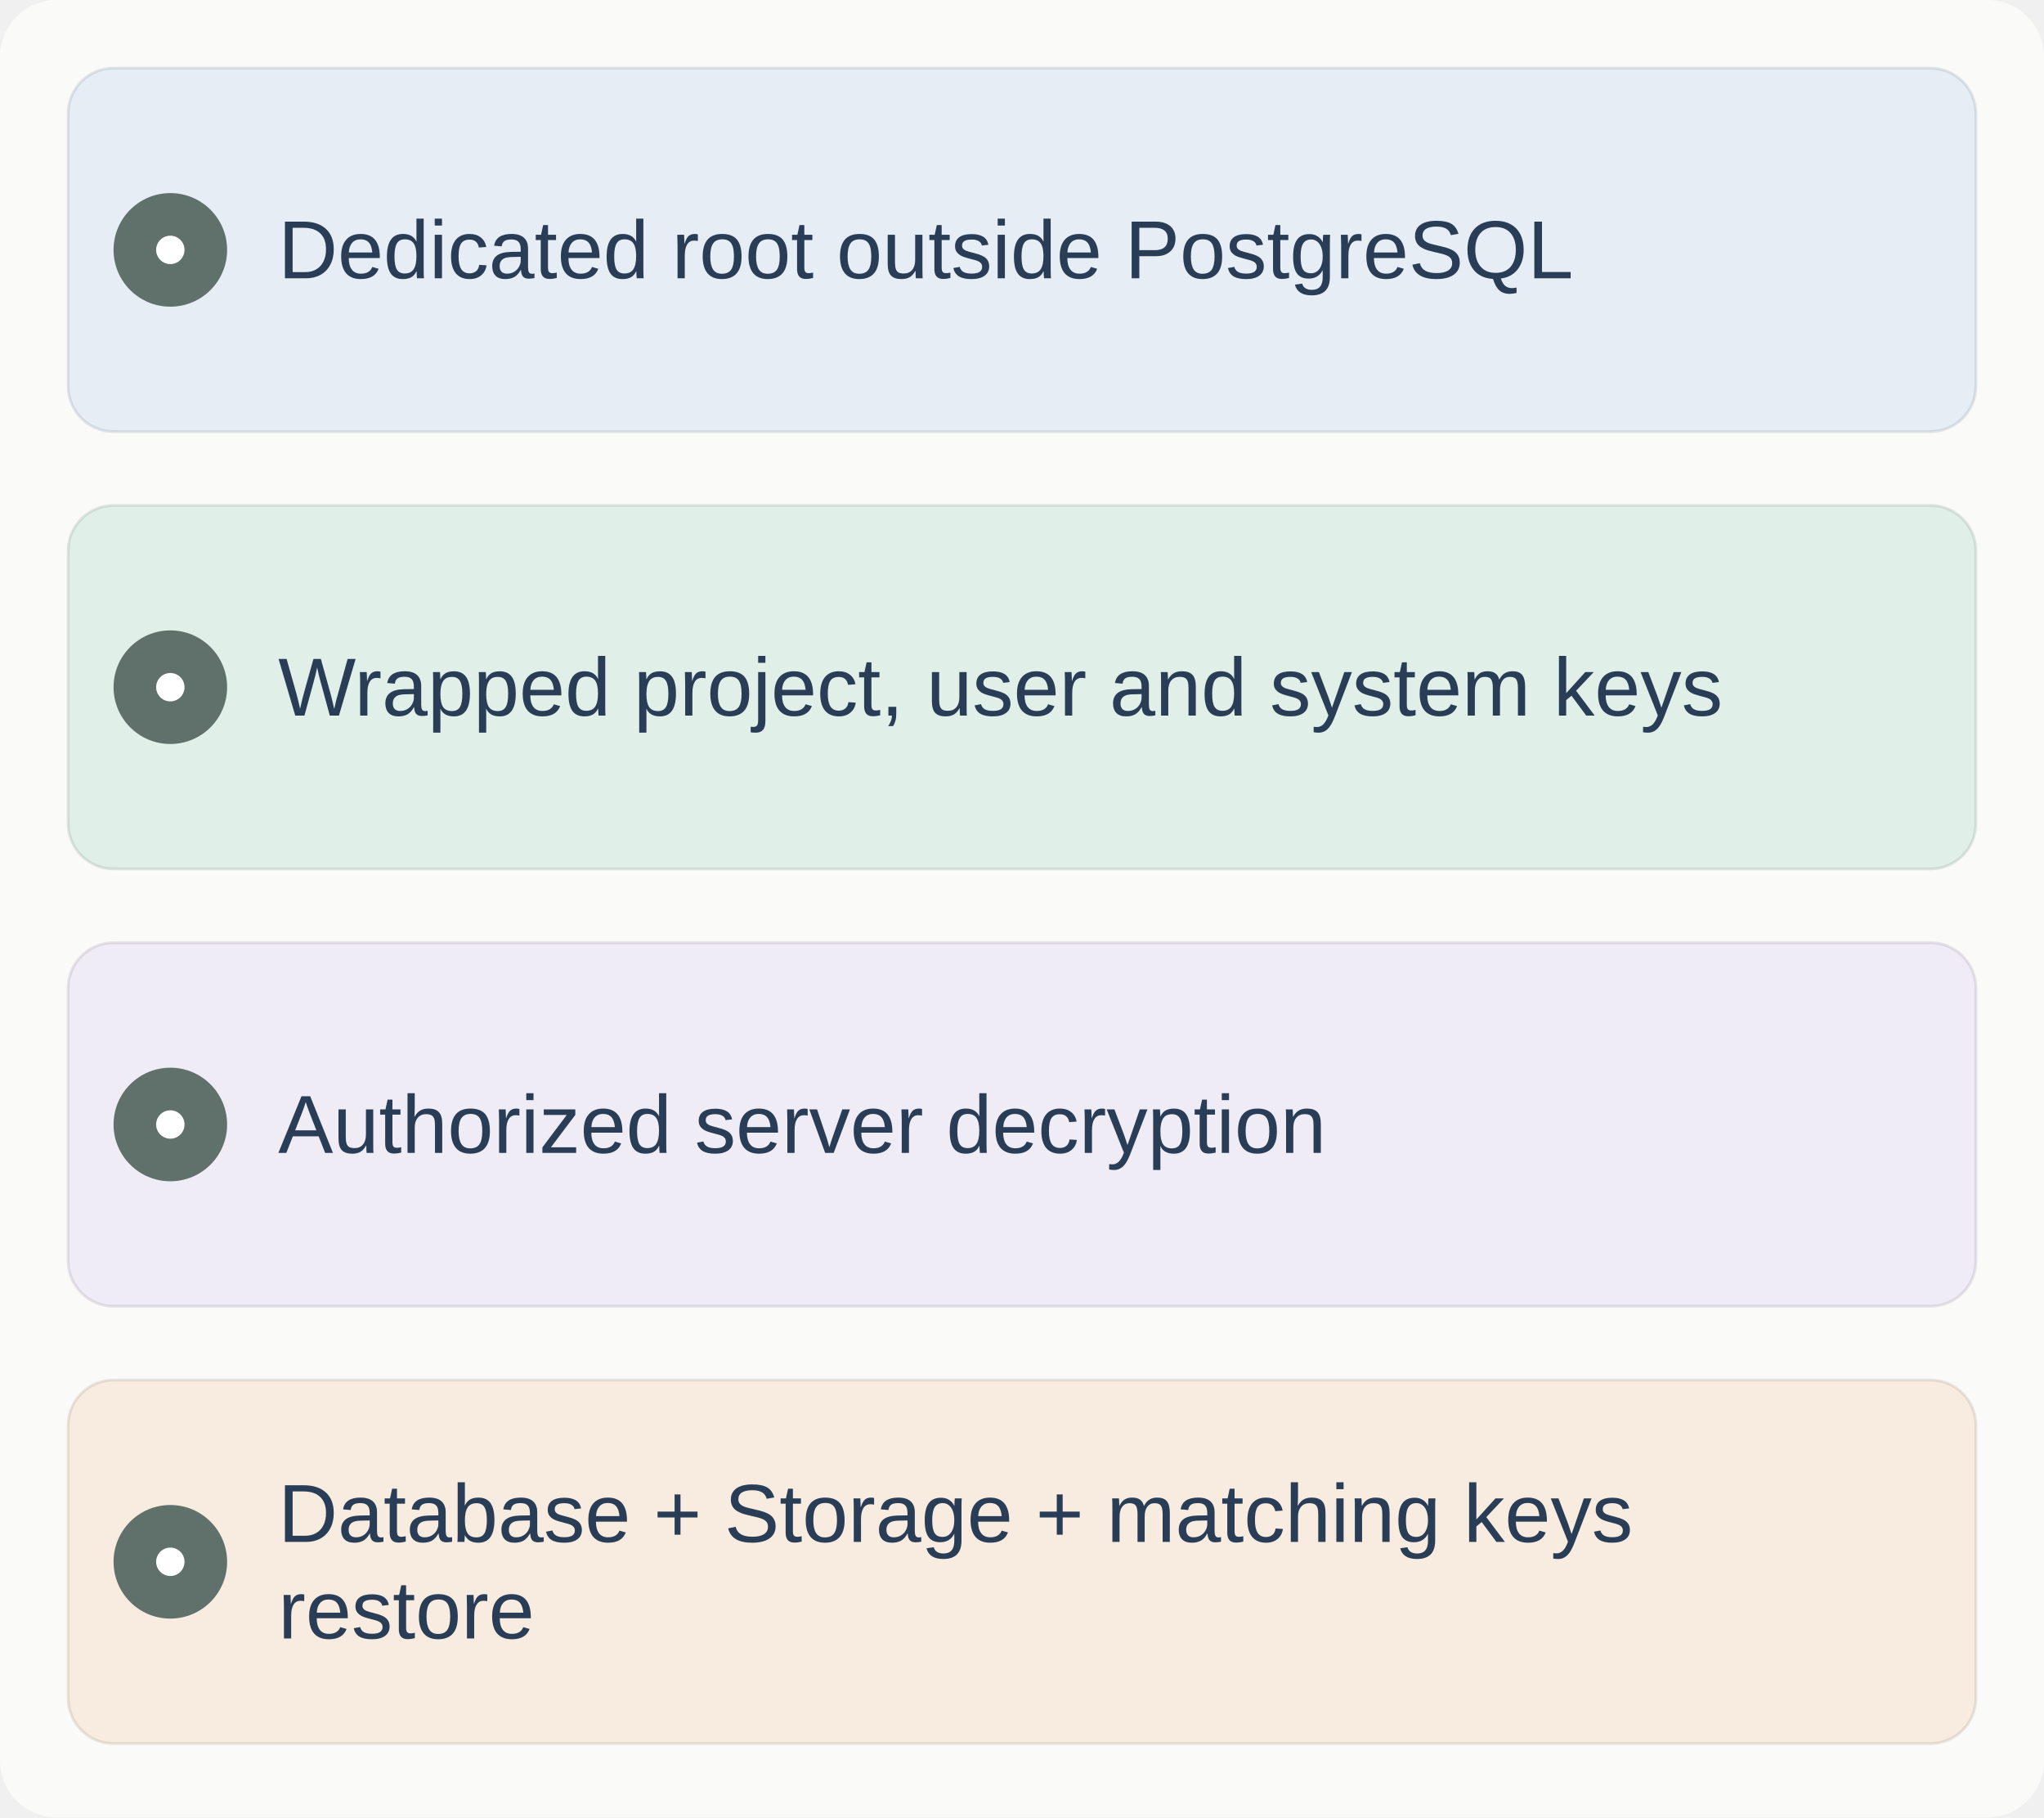
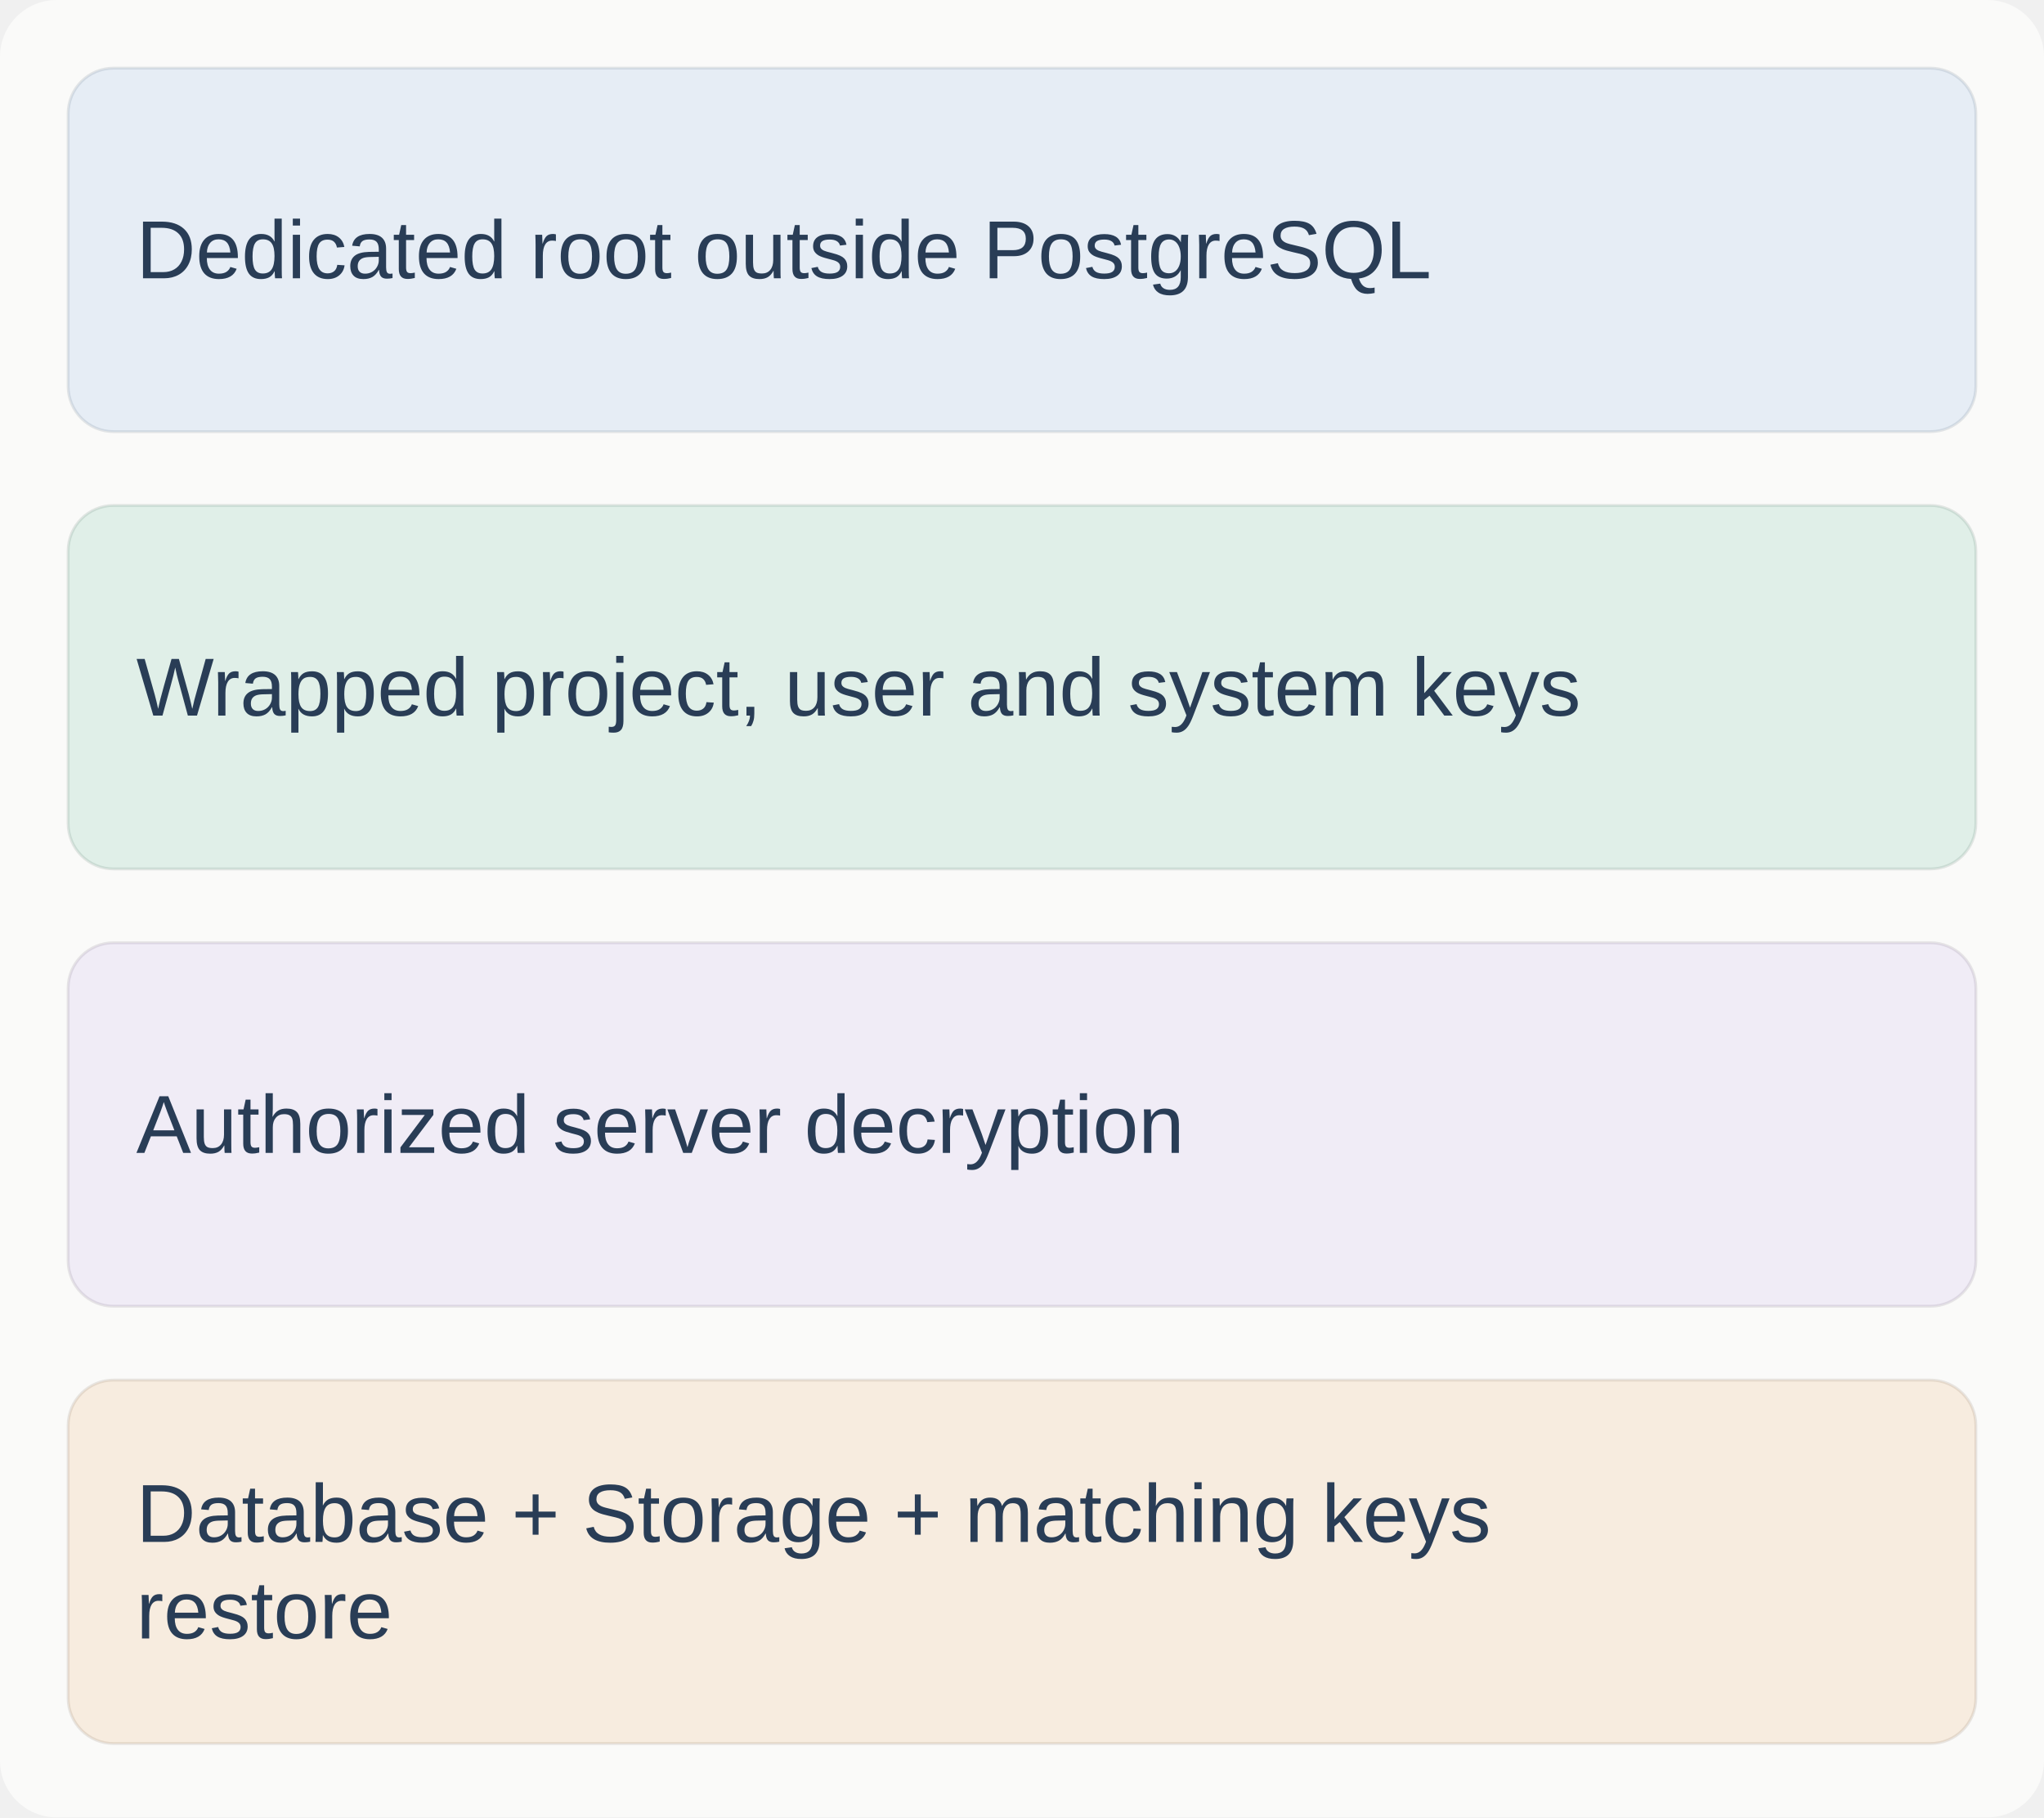
<svg xmlns="http://www.w3.org/2000/svg" width="720" height="640" viewBox="0 0 720 640" role="img" aria-labelledby="title desc">
  <rect width="720" height="640" rx="20" fill="#fafaf9" />
  <rect x="24" y="24" width="672" height="128" rx="16" fill="#e6edf5" stroke="#293d56" stroke-width="1" stroke-opacity="0.12" />
-   <circle cx="60" cy="88" r="20" fill="#60706b" />
-   <circle cx="60" cy="88" r="5" fill="#ffffff" />
-   <text x="98" y="98" font-family="Arial, sans-serif" font-size="29" fill="#293d56">Dedicated root outside PostgreSQL</text>
+   <text x="48" y="98" font-family="Arial, sans-serif" font-size="29" fill="#293d56">Dedicated root outside PostgreSQL</text>
  <rect x="24" y="178" width="672" height="128" rx="16" fill="#e0efe8" stroke="#1e4436" stroke-width="1" stroke-opacity="0.12" />
-   <circle cx="60" cy="242" r="20" fill="#60706b" />
-   <circle cx="60" cy="242" r="5" fill="#ffffff" />
-   <text x="98" y="252" font-family="Arial, sans-serif" font-size="29" fill="#293d56">Wrapped project, user and system keys</text>
+   <text x="48" y="252" font-family="Arial, sans-serif" font-size="29" fill="#293d56">Wrapped project, user and system keys</text>
  <rect x="24" y="332" width="672" height="128" rx="16" fill="#f0ecf6" stroke="#433352" stroke-width="1" stroke-opacity="0.12" />
-   <circle cx="60" cy="396" r="20" fill="#60706b" />
-   <circle cx="60" cy="396" r="5" fill="#ffffff" />
-   <text x="98" y="406" font-family="Arial, sans-serif" font-size="29" fill="#293d56">Authorized server decryption</text>
+   <text x="48" y="406" font-family="Arial, sans-serif" font-size="29" fill="#293d56">Authorized server decryption</text>
  <rect x="24" y="486" width="672" height="128" rx="16" fill="#f7ecdf" stroke="#573e28" stroke-width="1" stroke-opacity="0.12" />
-   <circle cx="60" cy="550" r="20" fill="#60706b" />
-   <circle cx="60" cy="550" r="5" fill="#ffffff" />
-   <text x="98" y="543" font-family="Arial, sans-serif" font-size="29" fill="#293d56">Database + Storage + matching keys</text>
-   <text x="98" y="577" font-family="Arial, sans-serif" font-size="29" fill="#293d56">restore</text>
+   <text x="48" y="543" font-family="Arial, sans-serif" font-size="29" fill="#293d56">Database + Storage + matching keys</text>
+   <text x="48" y="577" font-family="Arial, sans-serif" font-size="29" fill="#293d56">restore</text>
</svg>
